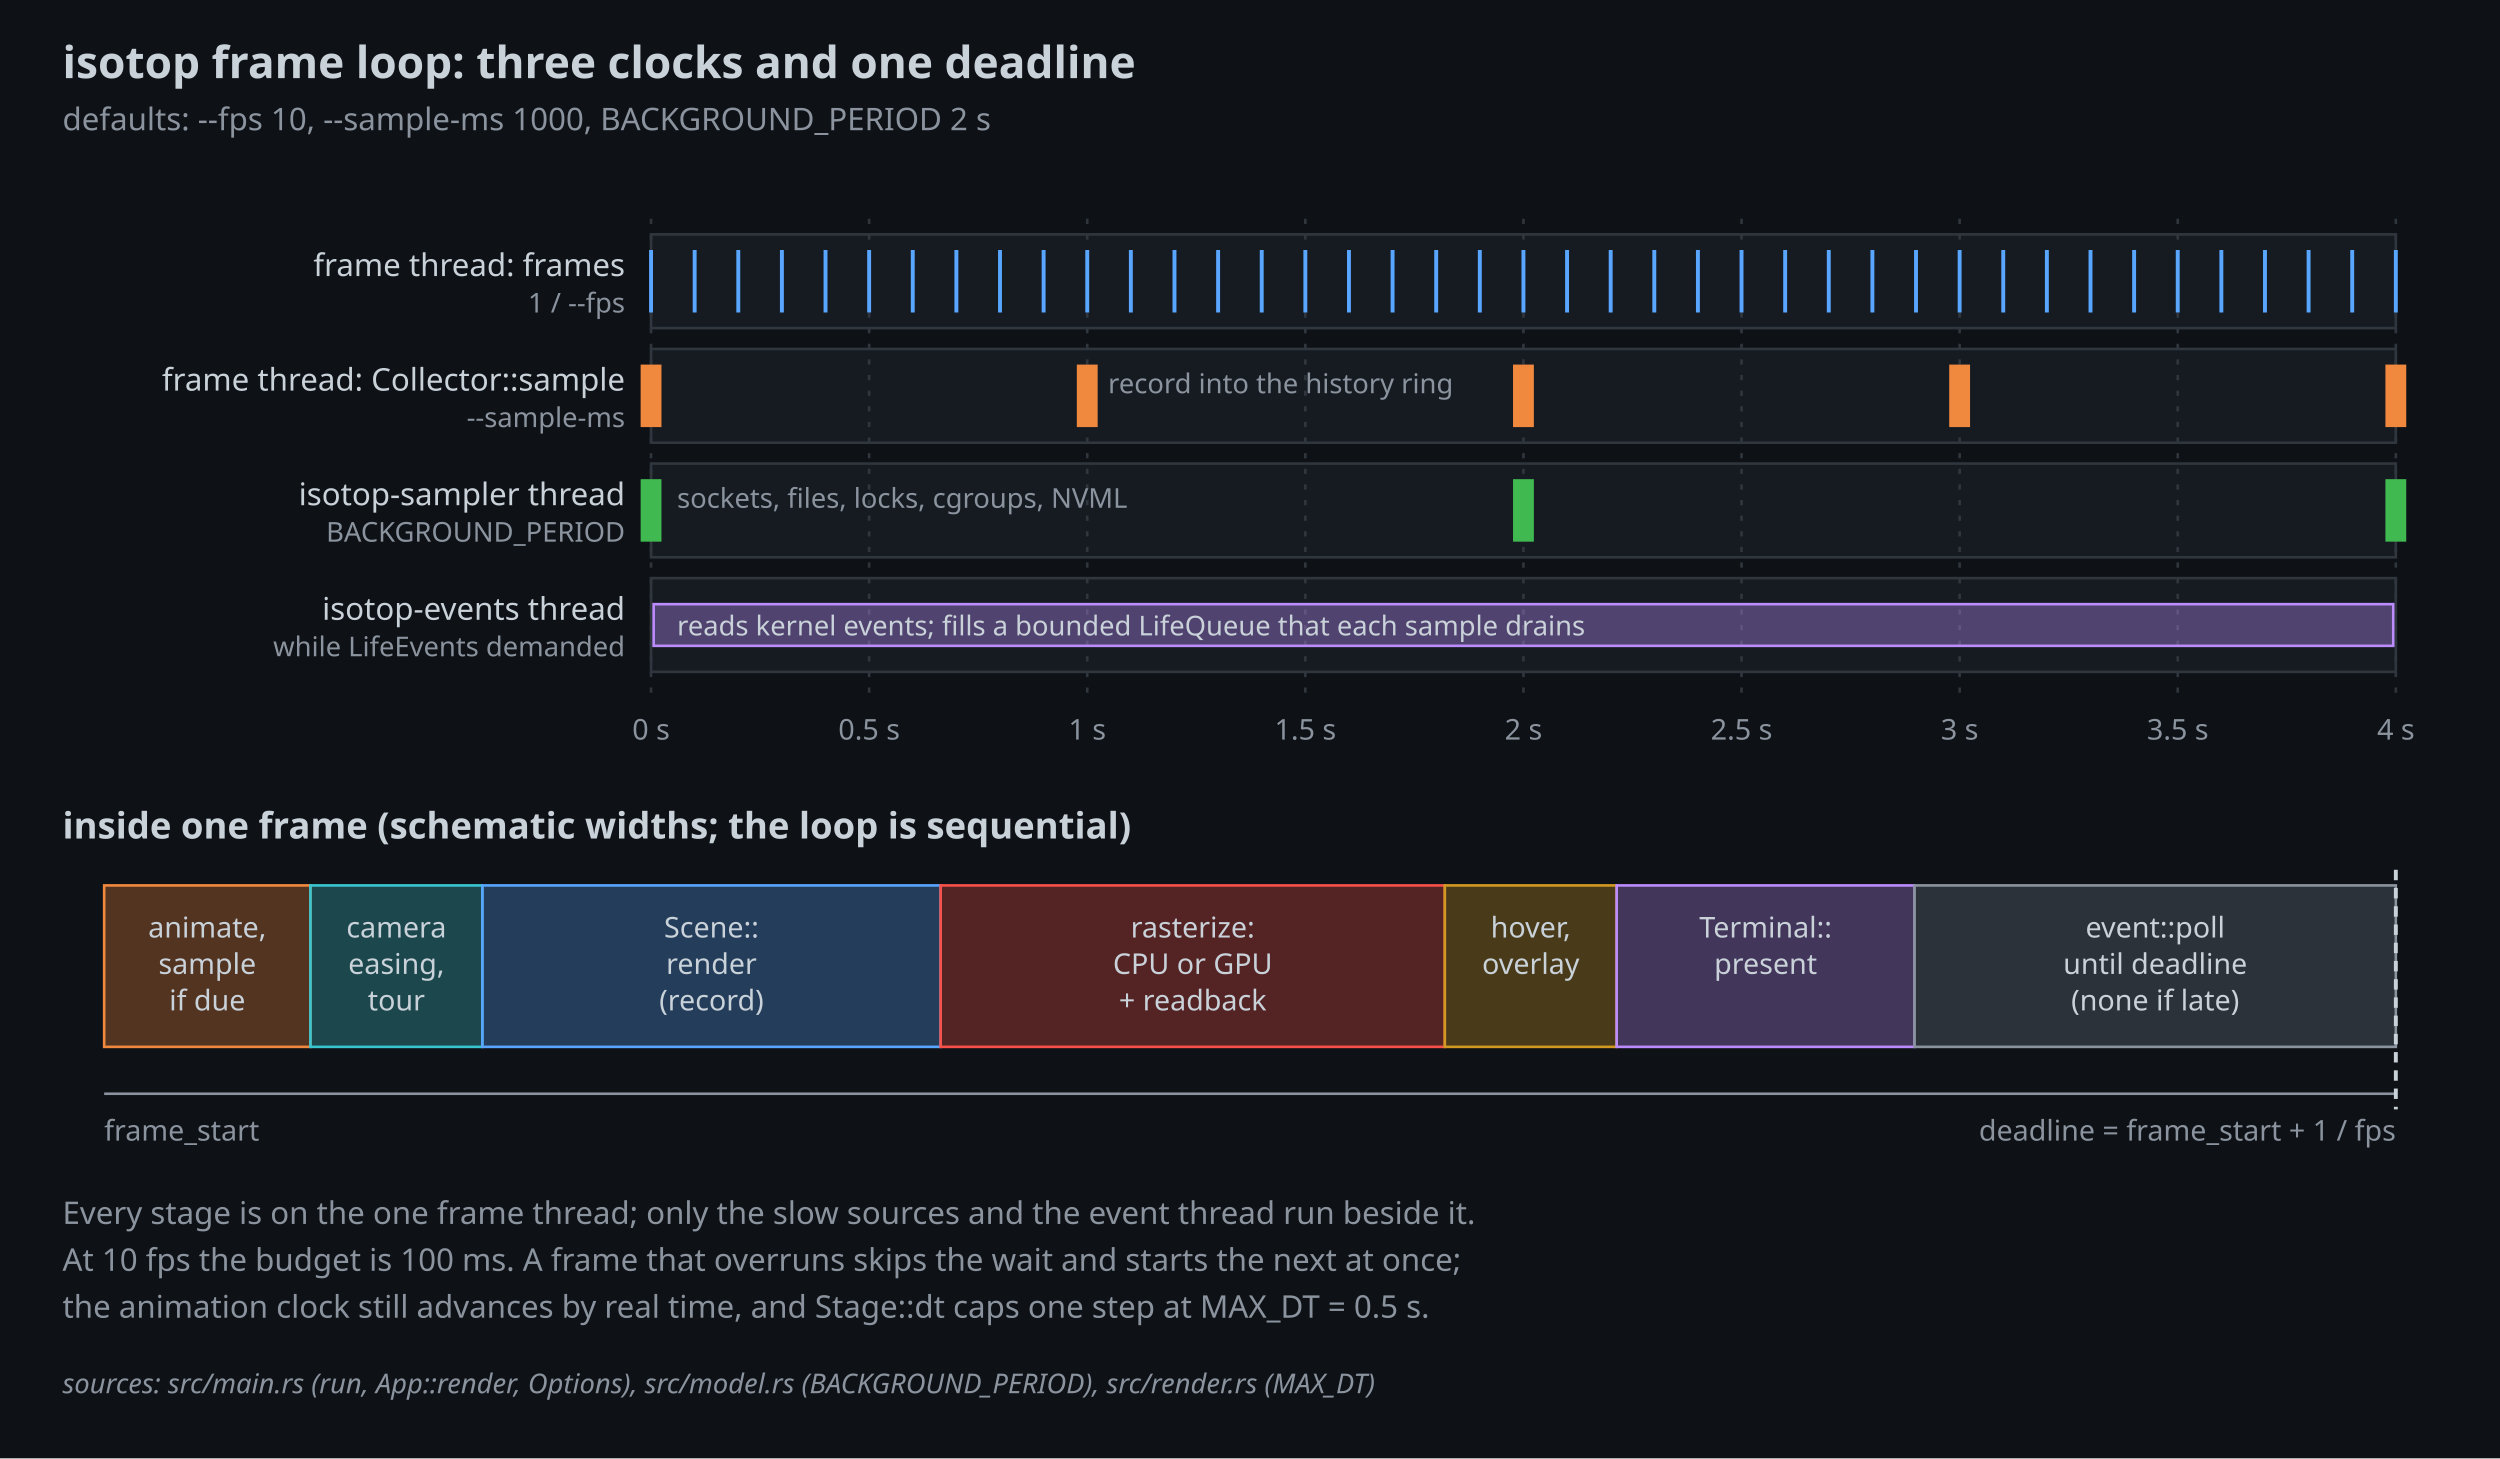
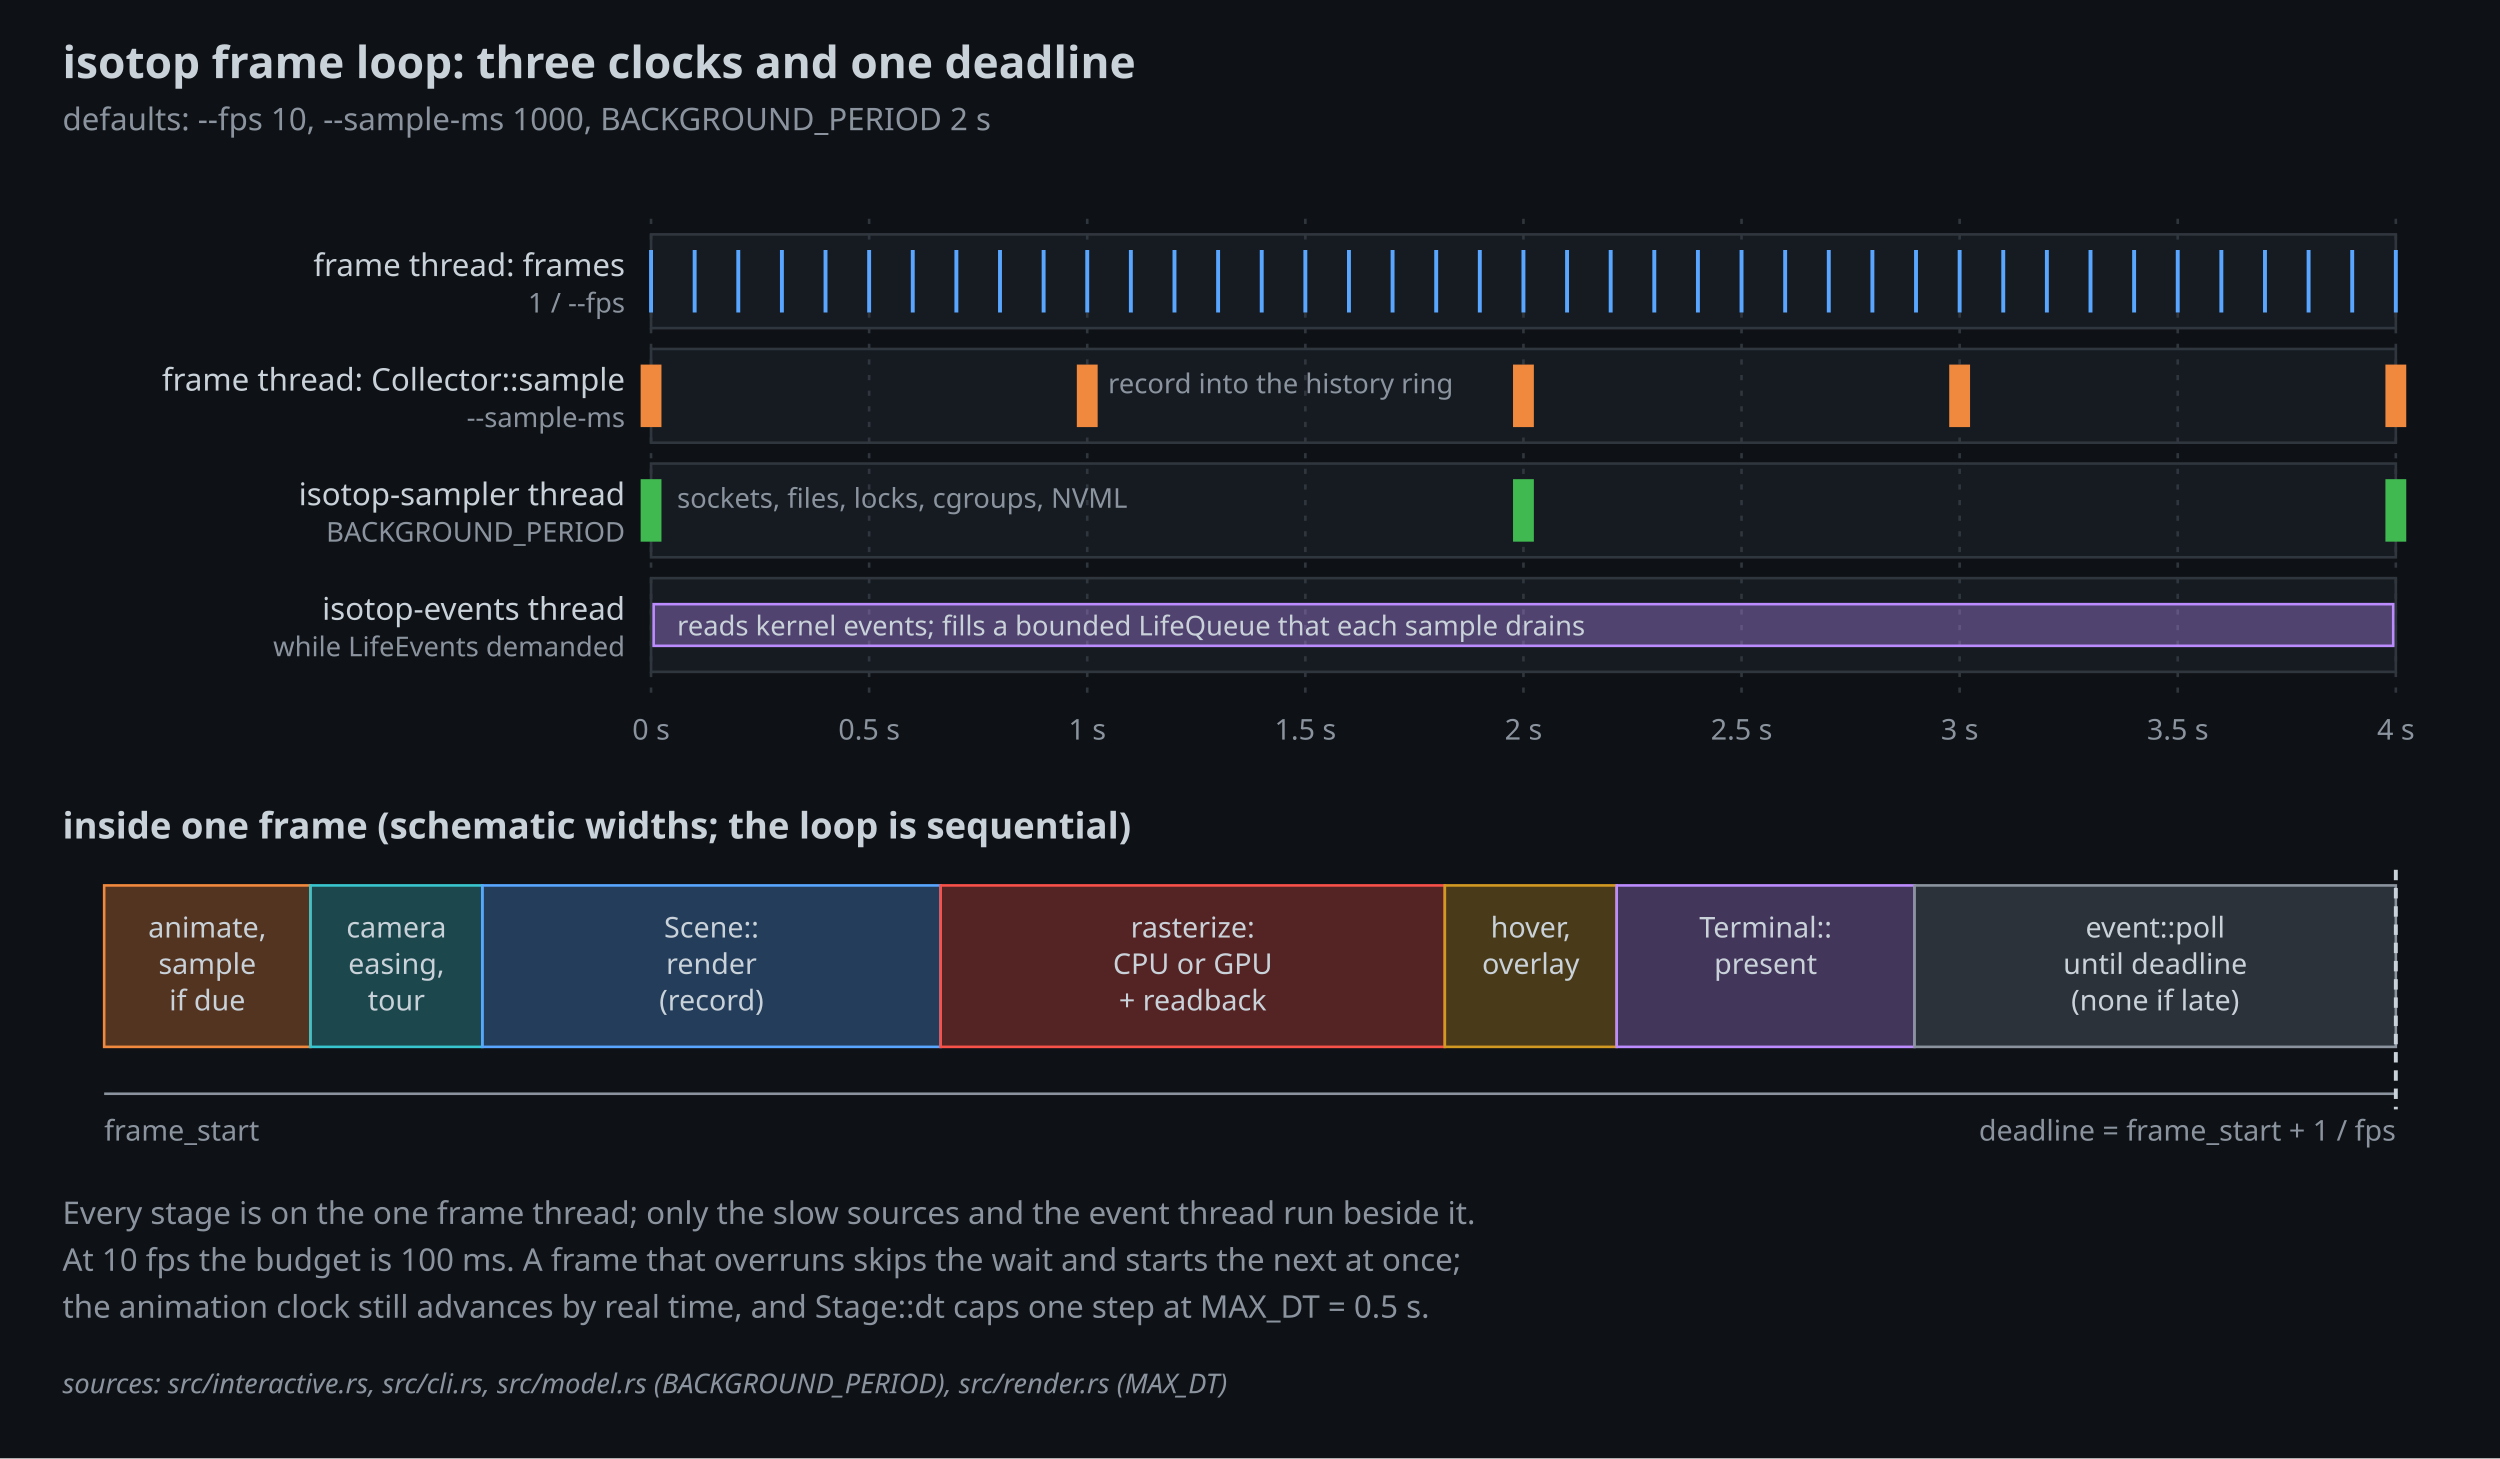
<svg xmlns="http://www.w3.org/2000/svg" viewBox="0 0 960 560" width="960" height="560" role="img">
  <defs>
    <marker id="arrow" viewBox="0 0 10 10" refX="9" refY="5" markerWidth="7" markerHeight="7" orient="auto-start-reverse">
      <path d="M0 0L10 5L0 10z" fill="#c9d1d9" />
    </marker>
  </defs>
  <rect width="960" height="560" fill="#0e1116" />
  <text x="24.00" y="30.00" font-size="17" fill="#c9d1d9" text-anchor="start" font-weight="600" font-style="normal" font-family="system-ui, sans-serif">isotop frame loop: three clocks and one deadline</text>
  <text x="24.00" y="50.00" font-size="12" fill="#8b949e" text-anchor="start" font-weight="normal" font-style="normal" font-family="system-ui, sans-serif">defaults: --fps 10, --sample-ms 1000, BACKGROUND_PERIOD 2 s</text>
  <rect x="250.00" y="90.00" width="670.00" height="36.00" rx="0" fill="#161b22" fill-opacity="1.0" stroke="#30363d" stroke-width="1.0" />
  <text x="240.00" y="106.00" font-size="12" fill="#c9d1d9" text-anchor="end" font-weight="normal" font-style="normal" font-family="system-ui, sans-serif">frame thread: frames</text>
  <text x="240.00" y="120.00" font-size="10.5" fill="#8b949e" text-anchor="end" font-weight="normal" font-style="normal" font-family="system-ui, sans-serif">1 / --fps</text>
  <rect x="250.00" y="134.00" width="670.00" height="36.00" rx="0" fill="#161b22" fill-opacity="1.0" stroke="#30363d" stroke-width="1.0" />
  <text x="240.00" y="150.00" font-size="12" fill="#c9d1d9" text-anchor="end" font-weight="normal" font-style="normal" font-family="system-ui, sans-serif">frame thread: Collector::sample</text>
  <text x="240.00" y="164.00" font-size="10.5" fill="#8b949e" text-anchor="end" font-weight="normal" font-style="normal" font-family="system-ui, sans-serif">--sample-ms</text>
  <rect x="250.00" y="178.00" width="670.00" height="36.00" rx="0" fill="#161b22" fill-opacity="1.0" stroke="#30363d" stroke-width="1.0" />
  <text x="240.00" y="194.00" font-size="12" fill="#c9d1d9" text-anchor="end" font-weight="normal" font-style="normal" font-family="system-ui, sans-serif">isotop-sampler thread</text>
  <text x="240.00" y="208.00" font-size="10.5" fill="#8b949e" text-anchor="end" font-weight="normal" font-style="normal" font-family="system-ui, sans-serif">BACKGROUND_PERIOD</text>
  <rect x="250.00" y="222.00" width="670.00" height="36.00" rx="0" fill="#161b22" fill-opacity="1.0" stroke="#30363d" stroke-width="1.0" />
  <text x="240.00" y="238.00" font-size="12" fill="#c9d1d9" text-anchor="end" font-weight="normal" font-style="normal" font-family="system-ui, sans-serif">isotop-events thread</text>
  <text x="240.00" y="252.00" font-size="10.5" fill="#8b949e" text-anchor="end" font-weight="normal" font-style="normal" font-family="system-ui, sans-serif">while LifeEvents demanded</text>
  <line x1="250.00" y1="84.00" x2="250.00" y2="268.00" stroke="#30363d" stroke-width="1" stroke-opacity="1.0" stroke-dasharray="2 4" />
  <text x="250.00" y="284.00" font-size="11" fill="#8b949e" text-anchor="middle" font-weight="normal" font-style="normal" font-family="system-ui, sans-serif">0 s</text>
  <line x1="333.75" y1="84.00" x2="333.75" y2="268.00" stroke="#30363d" stroke-width="1" stroke-opacity="1.0" stroke-dasharray="2 4" />
  <text x="333.75" y="284.00" font-size="11" fill="#8b949e" text-anchor="middle" font-weight="normal" font-style="normal" font-family="system-ui, sans-serif">0.5 s</text>
  <line x1="417.50" y1="84.00" x2="417.50" y2="268.00" stroke="#30363d" stroke-width="1" stroke-opacity="1.0" stroke-dasharray="2 4" />
  <text x="417.50" y="284.00" font-size="11" fill="#8b949e" text-anchor="middle" font-weight="normal" font-style="normal" font-family="system-ui, sans-serif">1 s</text>
  <line x1="501.25" y1="84.00" x2="501.25" y2="268.00" stroke="#30363d" stroke-width="1" stroke-opacity="1.0" stroke-dasharray="2 4" />
  <text x="501.25" y="284.00" font-size="11" fill="#8b949e" text-anchor="middle" font-weight="normal" font-style="normal" font-family="system-ui, sans-serif">1.5 s</text>
  <line x1="585.00" y1="84.00" x2="585.00" y2="268.00" stroke="#30363d" stroke-width="1" stroke-opacity="1.0" stroke-dasharray="2 4" />
  <text x="585.00" y="284.00" font-size="11" fill="#8b949e" text-anchor="middle" font-weight="normal" font-style="normal" font-family="system-ui, sans-serif">2 s</text>
  <line x1="668.75" y1="84.00" x2="668.75" y2="268.00" stroke="#30363d" stroke-width="1" stroke-opacity="1.0" stroke-dasharray="2 4" />
  <text x="668.75" y="284.00" font-size="11" fill="#8b949e" text-anchor="middle" font-weight="normal" font-style="normal" font-family="system-ui, sans-serif">2.5 s</text>
  <line x1="752.50" y1="84.00" x2="752.50" y2="268.00" stroke="#30363d" stroke-width="1" stroke-opacity="1.0" stroke-dasharray="2 4" />
  <text x="752.50" y="284.00" font-size="11" fill="#8b949e" text-anchor="middle" font-weight="normal" font-style="normal" font-family="system-ui, sans-serif">3 s</text>
  <line x1="836.25" y1="84.00" x2="836.25" y2="268.00" stroke="#30363d" stroke-width="1" stroke-opacity="1.0" stroke-dasharray="2 4" />
  <text x="836.25" y="284.00" font-size="11" fill="#8b949e" text-anchor="middle" font-weight="normal" font-style="normal" font-family="system-ui, sans-serif">3.5 s</text>
  <line x1="920.00" y1="84.00" x2="920.00" y2="268.00" stroke="#30363d" stroke-width="1" stroke-opacity="1.0" stroke-dasharray="2 4" />
  <text x="920.00" y="284.00" font-size="11" fill="#8b949e" text-anchor="middle" font-weight="normal" font-style="normal" font-family="system-ui, sans-serif">4 s</text>
  <line x1="250.00" y1="96.00" x2="250.00" y2="120.00" stroke="#58a6ff" stroke-width="1.5" stroke-opacity="1.0" />
  <line x1="266.75" y1="96.00" x2="266.75" y2="120.00" stroke="#58a6ff" stroke-width="1.5" stroke-opacity="1.0" />
  <line x1="283.50" y1="96.00" x2="283.50" y2="120.00" stroke="#58a6ff" stroke-width="1.5" stroke-opacity="1.0" />
  <line x1="300.25" y1="96.00" x2="300.25" y2="120.00" stroke="#58a6ff" stroke-width="1.5" stroke-opacity="1.0" />
  <line x1="317.00" y1="96.00" x2="317.00" y2="120.00" stroke="#58a6ff" stroke-width="1.5" stroke-opacity="1.0" />
  <line x1="333.75" y1="96.00" x2="333.75" y2="120.00" stroke="#58a6ff" stroke-width="1.5" stroke-opacity="1.0" />
  <line x1="350.50" y1="96.00" x2="350.50" y2="120.00" stroke="#58a6ff" stroke-width="1.5" stroke-opacity="1.0" />
  <line x1="367.25" y1="96.00" x2="367.25" y2="120.00" stroke="#58a6ff" stroke-width="1.5" stroke-opacity="1.0" />
  <line x1="384.00" y1="96.00" x2="384.00" y2="120.00" stroke="#58a6ff" stroke-width="1.5" stroke-opacity="1.0" />
  <line x1="400.75" y1="96.00" x2="400.75" y2="120.00" stroke="#58a6ff" stroke-width="1.5" stroke-opacity="1.0" />
  <line x1="417.50" y1="96.00" x2="417.50" y2="120.00" stroke="#58a6ff" stroke-width="1.5" stroke-opacity="1.0" />
  <line x1="434.25" y1="96.00" x2="434.25" y2="120.00" stroke="#58a6ff" stroke-width="1.5" stroke-opacity="1.0" />
  <line x1="451.00" y1="96.00" x2="451.00" y2="120.00" stroke="#58a6ff" stroke-width="1.5" stroke-opacity="1.0" />
  <line x1="467.75" y1="96.00" x2="467.75" y2="120.00" stroke="#58a6ff" stroke-width="1.5" stroke-opacity="1.0" />
  <line x1="484.50" y1="96.00" x2="484.50" y2="120.00" stroke="#58a6ff" stroke-width="1.5" stroke-opacity="1.0" />
  <line x1="501.25" y1="96.00" x2="501.25" y2="120.00" stroke="#58a6ff" stroke-width="1.5" stroke-opacity="1.0" />
  <line x1="518.00" y1="96.00" x2="518.00" y2="120.00" stroke="#58a6ff" stroke-width="1.5" stroke-opacity="1.0" />
  <line x1="534.75" y1="96.00" x2="534.75" y2="120.00" stroke="#58a6ff" stroke-width="1.5" stroke-opacity="1.0" />
  <line x1="551.50" y1="96.00" x2="551.50" y2="120.00" stroke="#58a6ff" stroke-width="1.5" stroke-opacity="1.0" />
  <line x1="568.25" y1="96.00" x2="568.25" y2="120.00" stroke="#58a6ff" stroke-width="1.5" stroke-opacity="1.0" />
  <line x1="585.00" y1="96.00" x2="585.00" y2="120.00" stroke="#58a6ff" stroke-width="1.5" stroke-opacity="1.0" />
  <line x1="601.75" y1="96.00" x2="601.75" y2="120.00" stroke="#58a6ff" stroke-width="1.5" stroke-opacity="1.0" />
  <line x1="618.50" y1="96.00" x2="618.50" y2="120.00" stroke="#58a6ff" stroke-width="1.5" stroke-opacity="1.0" />
  <line x1="635.25" y1="96.00" x2="635.25" y2="120.00" stroke="#58a6ff" stroke-width="1.5" stroke-opacity="1.0" />
  <line x1="652.00" y1="96.00" x2="652.00" y2="120.00" stroke="#58a6ff" stroke-width="1.5" stroke-opacity="1.0" />
  <line x1="668.75" y1="96.00" x2="668.75" y2="120.00" stroke="#58a6ff" stroke-width="1.5" stroke-opacity="1.0" />
  <line x1="685.50" y1="96.00" x2="685.50" y2="120.00" stroke="#58a6ff" stroke-width="1.5" stroke-opacity="1.0" />
  <line x1="702.25" y1="96.00" x2="702.25" y2="120.00" stroke="#58a6ff" stroke-width="1.5" stroke-opacity="1.0" />
  <line x1="719.00" y1="96.00" x2="719.00" y2="120.00" stroke="#58a6ff" stroke-width="1.5" stroke-opacity="1.0" />
  <line x1="735.75" y1="96.00" x2="735.75" y2="120.00" stroke="#58a6ff" stroke-width="1.5" stroke-opacity="1.0" />
  <line x1="752.50" y1="96.00" x2="752.50" y2="120.00" stroke="#58a6ff" stroke-width="1.5" stroke-opacity="1.0" />
  <line x1="769.25" y1="96.00" x2="769.25" y2="120.00" stroke="#58a6ff" stroke-width="1.5" stroke-opacity="1.0" />
  <line x1="786.00" y1="96.00" x2="786.00" y2="120.00" stroke="#58a6ff" stroke-width="1.5" stroke-opacity="1.0" />
  <line x1="802.75" y1="96.00" x2="802.75" y2="120.00" stroke="#58a6ff" stroke-width="1.5" stroke-opacity="1.0" />
  <line x1="819.50" y1="96.00" x2="819.50" y2="120.00" stroke="#58a6ff" stroke-width="1.5" stroke-opacity="1.0" />
  <line x1="836.25" y1="96.00" x2="836.25" y2="120.00" stroke="#58a6ff" stroke-width="1.5" stroke-opacity="1.0" />
  <line x1="853.00" y1="96.00" x2="853.00" y2="120.00" stroke="#58a6ff" stroke-width="1.5" stroke-opacity="1.0" />
  <line x1="869.75" y1="96.00" x2="869.75" y2="120.00" stroke="#58a6ff" stroke-width="1.5" stroke-opacity="1.0" />
  <line x1="886.50" y1="96.00" x2="886.50" y2="120.00" stroke="#58a6ff" stroke-width="1.5" stroke-opacity="1.0" />
  <line x1="903.25" y1="96.00" x2="903.25" y2="120.00" stroke="#58a6ff" stroke-width="1.5" stroke-opacity="1.0" />
  <line x1="920.00" y1="96.00" x2="920.00" y2="120.00" stroke="#58a6ff" stroke-width="1.5" stroke-opacity="1.0" />
  <rect x="246.00" y="140.00" width="8.00" height="24.00" rx="0" fill="#f0883e" fill-opacity="1.0" stroke="none" stroke-width="1.0" />
  <rect x="413.50" y="140.00" width="8.00" height="24.00" rx="0" fill="#f0883e" fill-opacity="1.0" stroke="none" stroke-width="1.0" />
  <rect x="581.00" y="140.00" width="8.00" height="24.00" rx="0" fill="#f0883e" fill-opacity="1.0" stroke="none" stroke-width="1.0" />
  <rect x="748.50" y="140.00" width="8.00" height="24.00" rx="0" fill="#f0883e" fill-opacity="1.0" stroke="none" stroke-width="1.0" />
  <rect x="916.00" y="140.00" width="8.00" height="24.00" rx="0" fill="#f0883e" fill-opacity="1.0" stroke="none" stroke-width="1.0" />
  <text x="425.50" y="151.00" font-size="10.5" fill="#8b949e" text-anchor="start" font-weight="normal" font-style="normal" font-family="system-ui, sans-serif">record into the history ring</text>
  <rect x="246.00" y="184.00" width="8.00" height="24.00" rx="0" fill="#3fb950" fill-opacity="1.0" stroke="none" stroke-width="1.0" />
  <rect x="581.00" y="184.00" width="8.00" height="24.00" rx="0" fill="#3fb950" fill-opacity="1.0" stroke="none" stroke-width="1.0" />
  <rect x="916.00" y="184.00" width="8.00" height="24.00" rx="0" fill="#3fb950" fill-opacity="1.0" stroke="none" stroke-width="1.0" />
  <text x="260.00" y="195.00" font-size="10.5" fill="#8b949e" text-anchor="start" font-weight="normal" font-style="normal" font-family="system-ui, sans-serif">sockets, files, locks, cgroups, NVML</text>
  <rect x="251.00" y="232.00" width="668.00" height="16.00" rx="0" fill="#bc8cff" fill-opacity="0.35" stroke="#bc8cff" stroke-width="1.0" />
  <text x="260.00" y="244.00" font-size="10.5" fill="#c9d1d9" text-anchor="start" font-weight="normal" font-style="normal" font-family="system-ui, sans-serif">reads kernel events; fills a bounded LifeQueue that each sample drains</text>
  <text x="24.00" y="322.00" font-size="14" fill="#c9d1d9" text-anchor="start" font-weight="600" font-style="normal" font-family="system-ui, sans-serif">inside one frame (schematic widths; the loop is sequential)</text>
  <rect x="40.00" y="340.00" width="79.20" height="62.00" rx="0" fill="#f0883e" fill-opacity="0.3" stroke="#f0883e" stroke-width="1.0" />
  <text x="79.60" y="360.00" font-size="11" fill="#c9d1d9" text-anchor="middle" font-weight="normal" font-style="normal" font-family="system-ui, sans-serif">animate,</text>
  <text x="79.60" y="374.00" font-size="11" fill="#c9d1d9" text-anchor="middle" font-weight="normal" font-style="normal" font-family="system-ui, sans-serif">sample</text>
  <text x="79.60" y="388.00" font-size="11" fill="#c9d1d9" text-anchor="middle" font-weight="normal" font-style="normal" font-family="system-ui, sans-serif">if due</text>
  <rect x="119.20" y="340.00" width="66.00" height="62.00" rx="0" fill="#39c5cf" fill-opacity="0.3" stroke="#39c5cf" stroke-width="1.0" />
  <text x="152.20" y="360.00" font-size="11" fill="#c9d1d9" text-anchor="middle" font-weight="normal" font-style="normal" font-family="system-ui, sans-serif">camera</text>
  <text x="152.20" y="374.00" font-size="11" fill="#c9d1d9" text-anchor="middle" font-weight="normal" font-style="normal" font-family="system-ui, sans-serif">easing,</text>
  <text x="152.20" y="388.00" font-size="11" fill="#c9d1d9" text-anchor="middle" font-weight="normal" font-style="normal" font-family="system-ui, sans-serif">tour</text>
  <rect x="185.20" y="340.00" width="176.00" height="62.00" rx="0" fill="#58a6ff" fill-opacity="0.3" stroke="#58a6ff" stroke-width="1.0" />
  <text x="273.20" y="360.00" font-size="11" fill="#c9d1d9" text-anchor="middle" font-weight="normal" font-style="normal" font-family="system-ui, sans-serif">Scene::</text>
  <text x="273.20" y="374.00" font-size="11" fill="#c9d1d9" text-anchor="middle" font-weight="normal" font-style="normal" font-family="system-ui, sans-serif">render</text>
  <text x="273.20" y="388.00" font-size="11" fill="#c9d1d9" text-anchor="middle" font-weight="normal" font-style="normal" font-family="system-ui, sans-serif">(record)</text>
  <rect x="361.20" y="340.00" width="193.60" height="62.00" rx="0" fill="#f85149" fill-opacity="0.3" stroke="#f85149" stroke-width="1.0" />
  <text x="458.00" y="360.00" font-size="11" fill="#c9d1d9" text-anchor="middle" font-weight="normal" font-style="normal" font-family="system-ui, sans-serif">rasterize:</text>
  <text x="458.00" y="374.00" font-size="11" fill="#c9d1d9" text-anchor="middle" font-weight="normal" font-style="normal" font-family="system-ui, sans-serif">CPU or GPU</text>
  <text x="458.00" y="388.00" font-size="11" fill="#c9d1d9" text-anchor="middle" font-weight="normal" font-style="normal" font-family="system-ui, sans-serif">+ readback</text>
  <rect x="554.80" y="340.00" width="66.00" height="62.00" rx="0" fill="#d29922" fill-opacity="0.3" stroke="#d29922" stroke-width="1.0" />
  <text x="587.80" y="360.00" font-size="11" fill="#c9d1d9" text-anchor="middle" font-weight="normal" font-style="normal" font-family="system-ui, sans-serif">hover,</text>
  <text x="587.80" y="374.00" font-size="11" fill="#c9d1d9" text-anchor="middle" font-weight="normal" font-style="normal" font-family="system-ui, sans-serif">overlay</text>
  <rect x="620.80" y="340.00" width="114.40" height="62.00" rx="0" fill="#bc8cff" fill-opacity="0.3" stroke="#bc8cff" stroke-width="1.0" />
  <text x="678.00" y="360.00" font-size="11" fill="#c9d1d9" text-anchor="middle" font-weight="normal" font-style="normal" font-family="system-ui, sans-serif">Terminal::</text>
  <text x="678.00" y="374.00" font-size="11" fill="#c9d1d9" text-anchor="middle" font-weight="normal" font-style="normal" font-family="system-ui, sans-serif">present</text>
  <rect x="735.20" y="340.00" width="184.80" height="62.00" rx="0" fill="#30363d" fill-opacity="0.9" stroke="#8b949e" stroke-width="1.0" />
  <text x="827.60" y="360.00" font-size="11" fill="#c9d1d9" text-anchor="middle" font-weight="normal" font-style="normal" font-family="system-ui, sans-serif">event::poll</text>
  <text x="827.60" y="374.00" font-size="11" fill="#c9d1d9" text-anchor="middle" font-weight="normal" font-style="normal" font-family="system-ui, sans-serif">until deadline</text>
  <text x="827.60" y="388.00" font-size="11" fill="#c9d1d9" text-anchor="middle" font-weight="normal" font-style="normal" font-family="system-ui, sans-serif">(none if late)</text>
  <line x1="40.00" y1="420.00" x2="920.00" y2="420.00" stroke="#8b949e" stroke-width="1" stroke-opacity="1.0" />
  <text x="40.00" y="438.00" font-size="11" fill="#8b949e" text-anchor="start" font-weight="normal" font-style="normal" font-family="system-ui, sans-serif">frame_start</text>
  <text x="920.00" y="438.00" font-size="11" fill="#8b949e" text-anchor="end" font-weight="normal" font-style="normal" font-family="system-ui, sans-serif">deadline = frame_start + 1 / fps</text>
  <line x1="920.00" y1="334.00" x2="920.00" y2="426.00" stroke="#c9d1d9" stroke-width="1.5" stroke-opacity="1.0" stroke-dasharray="4 3" />
  <text x="24.00" y="470.00" font-size="12" fill="#8b949e" text-anchor="start" font-weight="normal" font-style="normal" font-family="system-ui, sans-serif">Every stage is on the one frame thread; only the slow sources and the event thread run beside it.</text>
  <text x="24.00" y="488.00" font-size="12" fill="#8b949e" text-anchor="start" font-weight="normal" font-style="normal" font-family="system-ui, sans-serif">At 10 fps the budget is 100 ms. A frame that overruns skips the wait and starts the next at once;</text>
  <text x="24.00" y="506.00" font-size="12" fill="#8b949e" text-anchor="start" font-weight="normal" font-style="normal" font-family="system-ui, sans-serif">the animation clock still advances by real time, and Stage::dt caps one step at MAX_DT = 0.5 s.</text>
-   <text x="24.00" y="535.00" font-size="10.5" fill="#8b949e" text-anchor="start" font-weight="normal" font-style="italic" font-family="system-ui, sans-serif">sources: src/main.rs (run, App::render, Options), src/model.rs (BACKGROUND_PERIOD), src/render.rs (MAX_DT)</text>
+   <text x="24.00" y="535.00" font-size="10.5" fill="#8b949e" text-anchor="start" font-weight="normal" font-style="italic" font-family="system-ui, sans-serif">sources: src/interactive.rs, src/cli.rs, src/model.rs (BACKGROUND_PERIOD), src/render.rs (MAX_DT)</text>
</svg>
